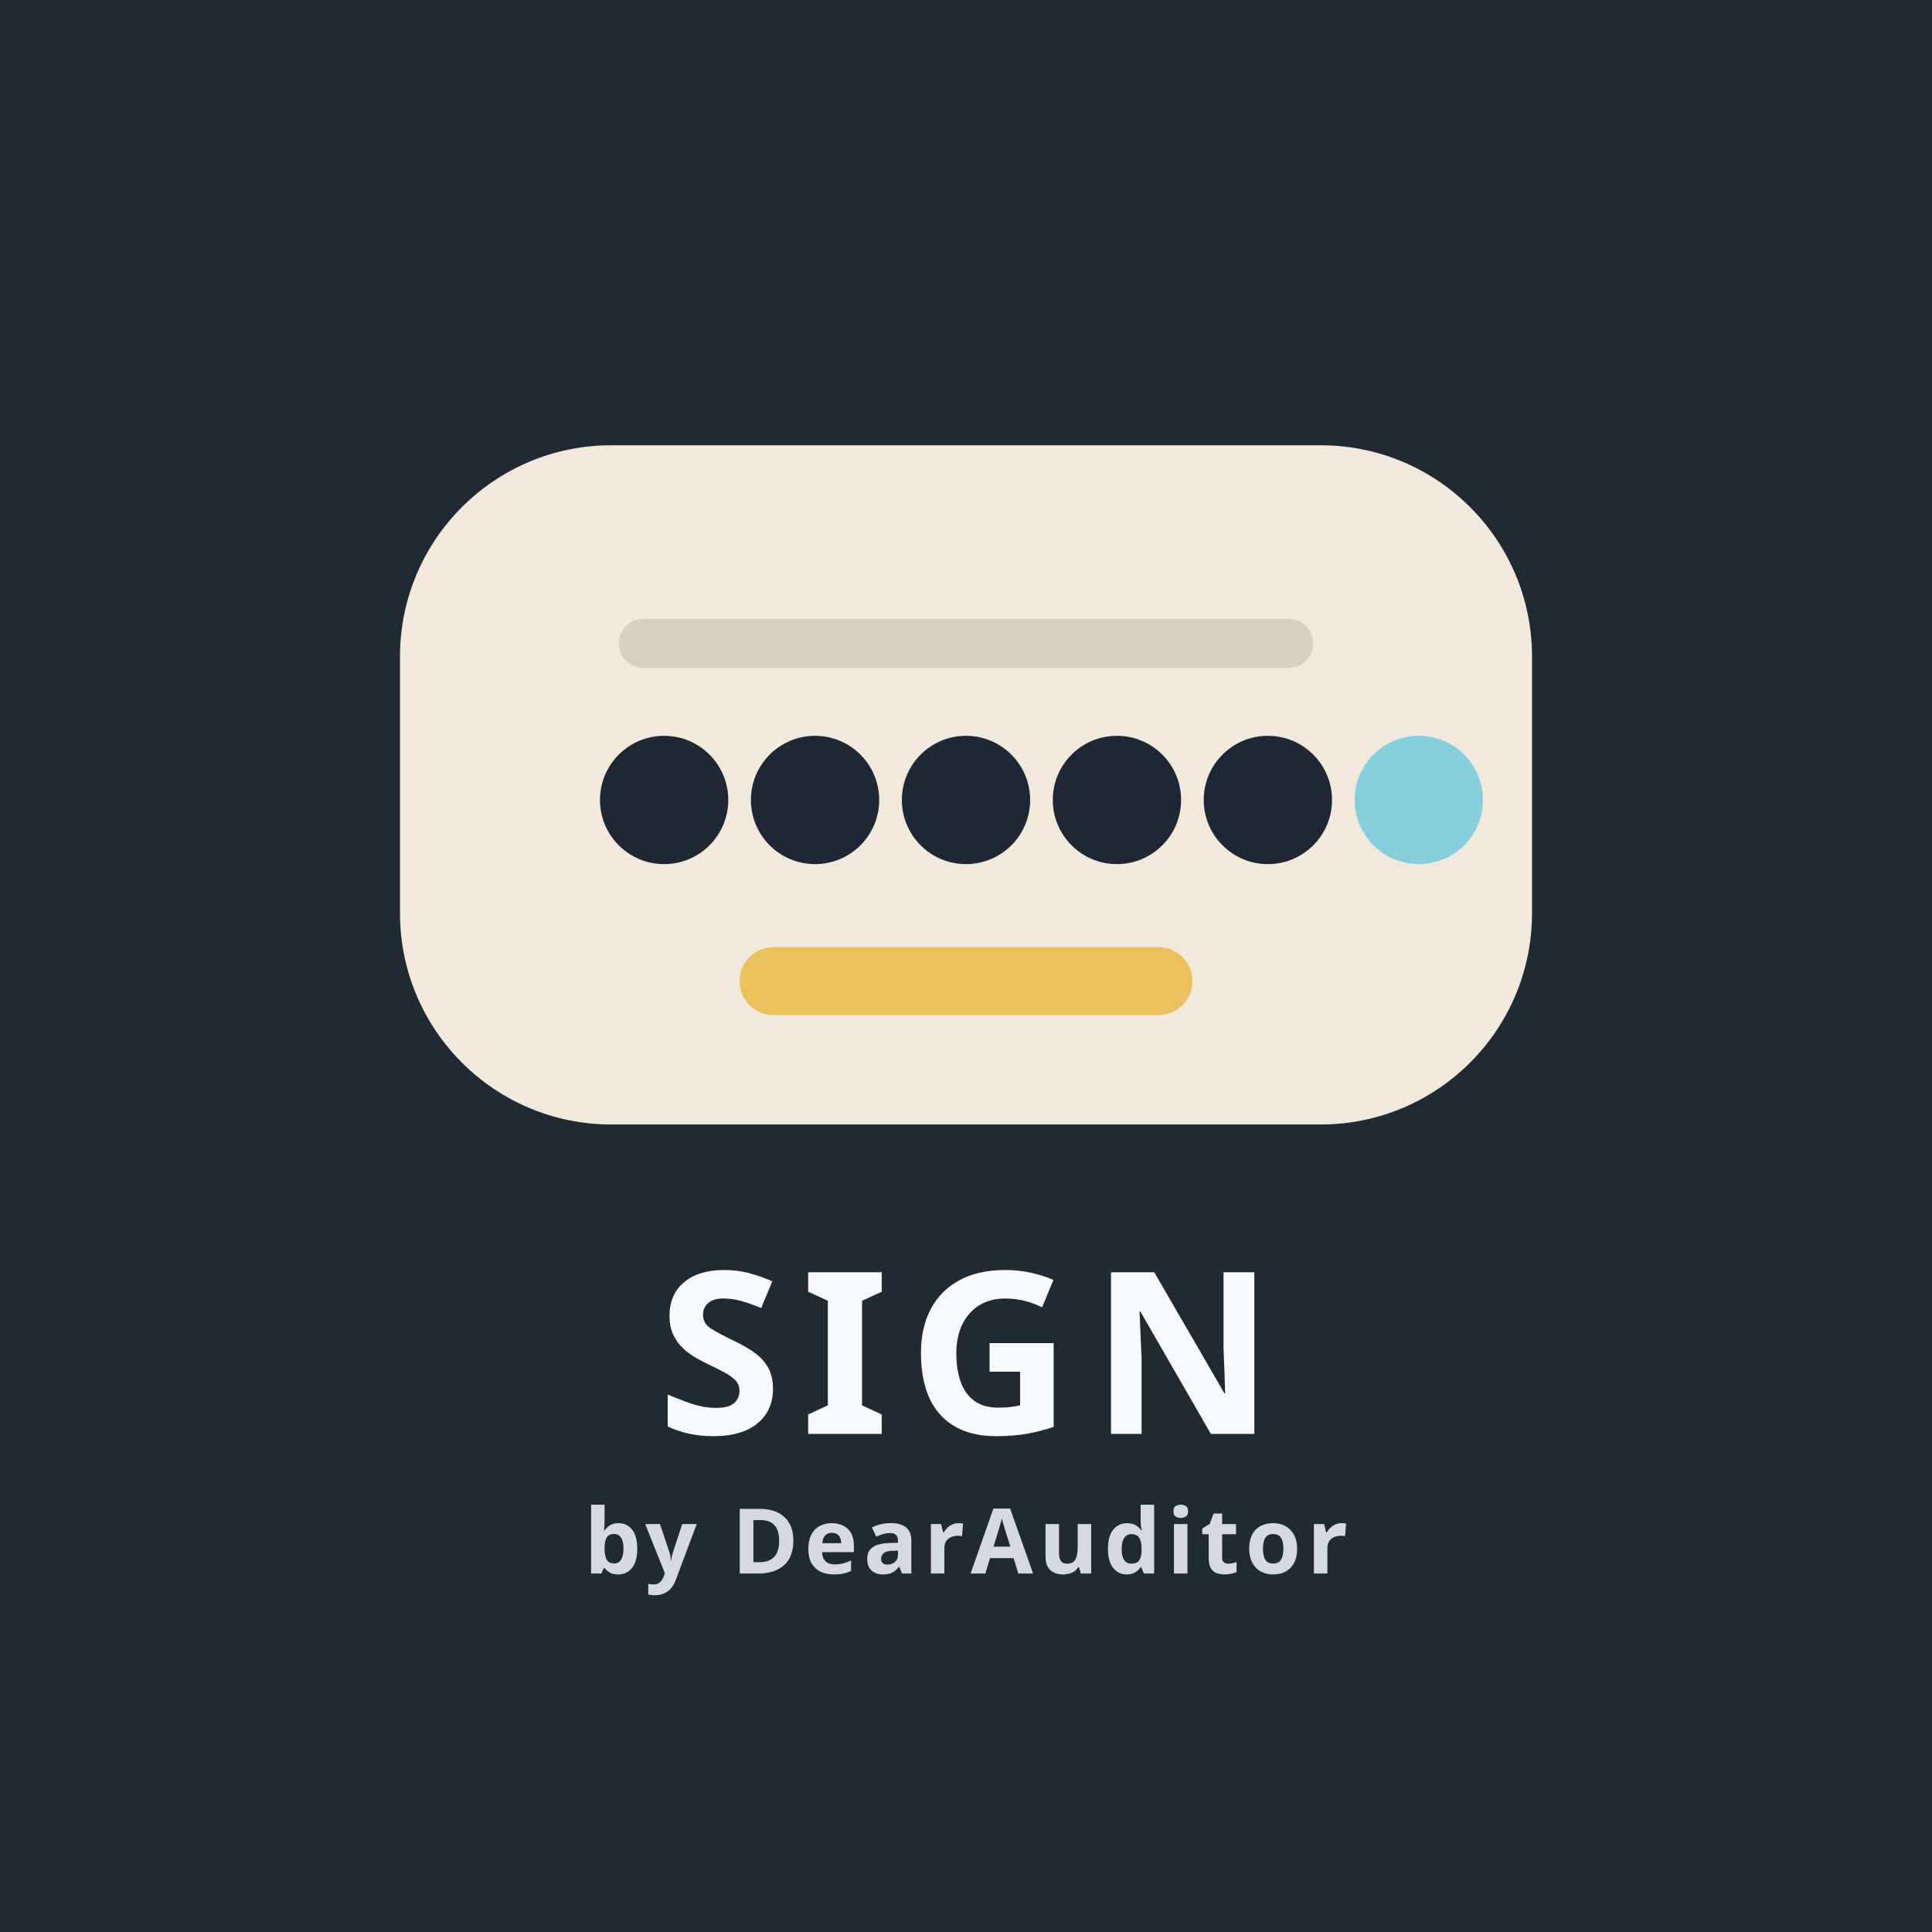
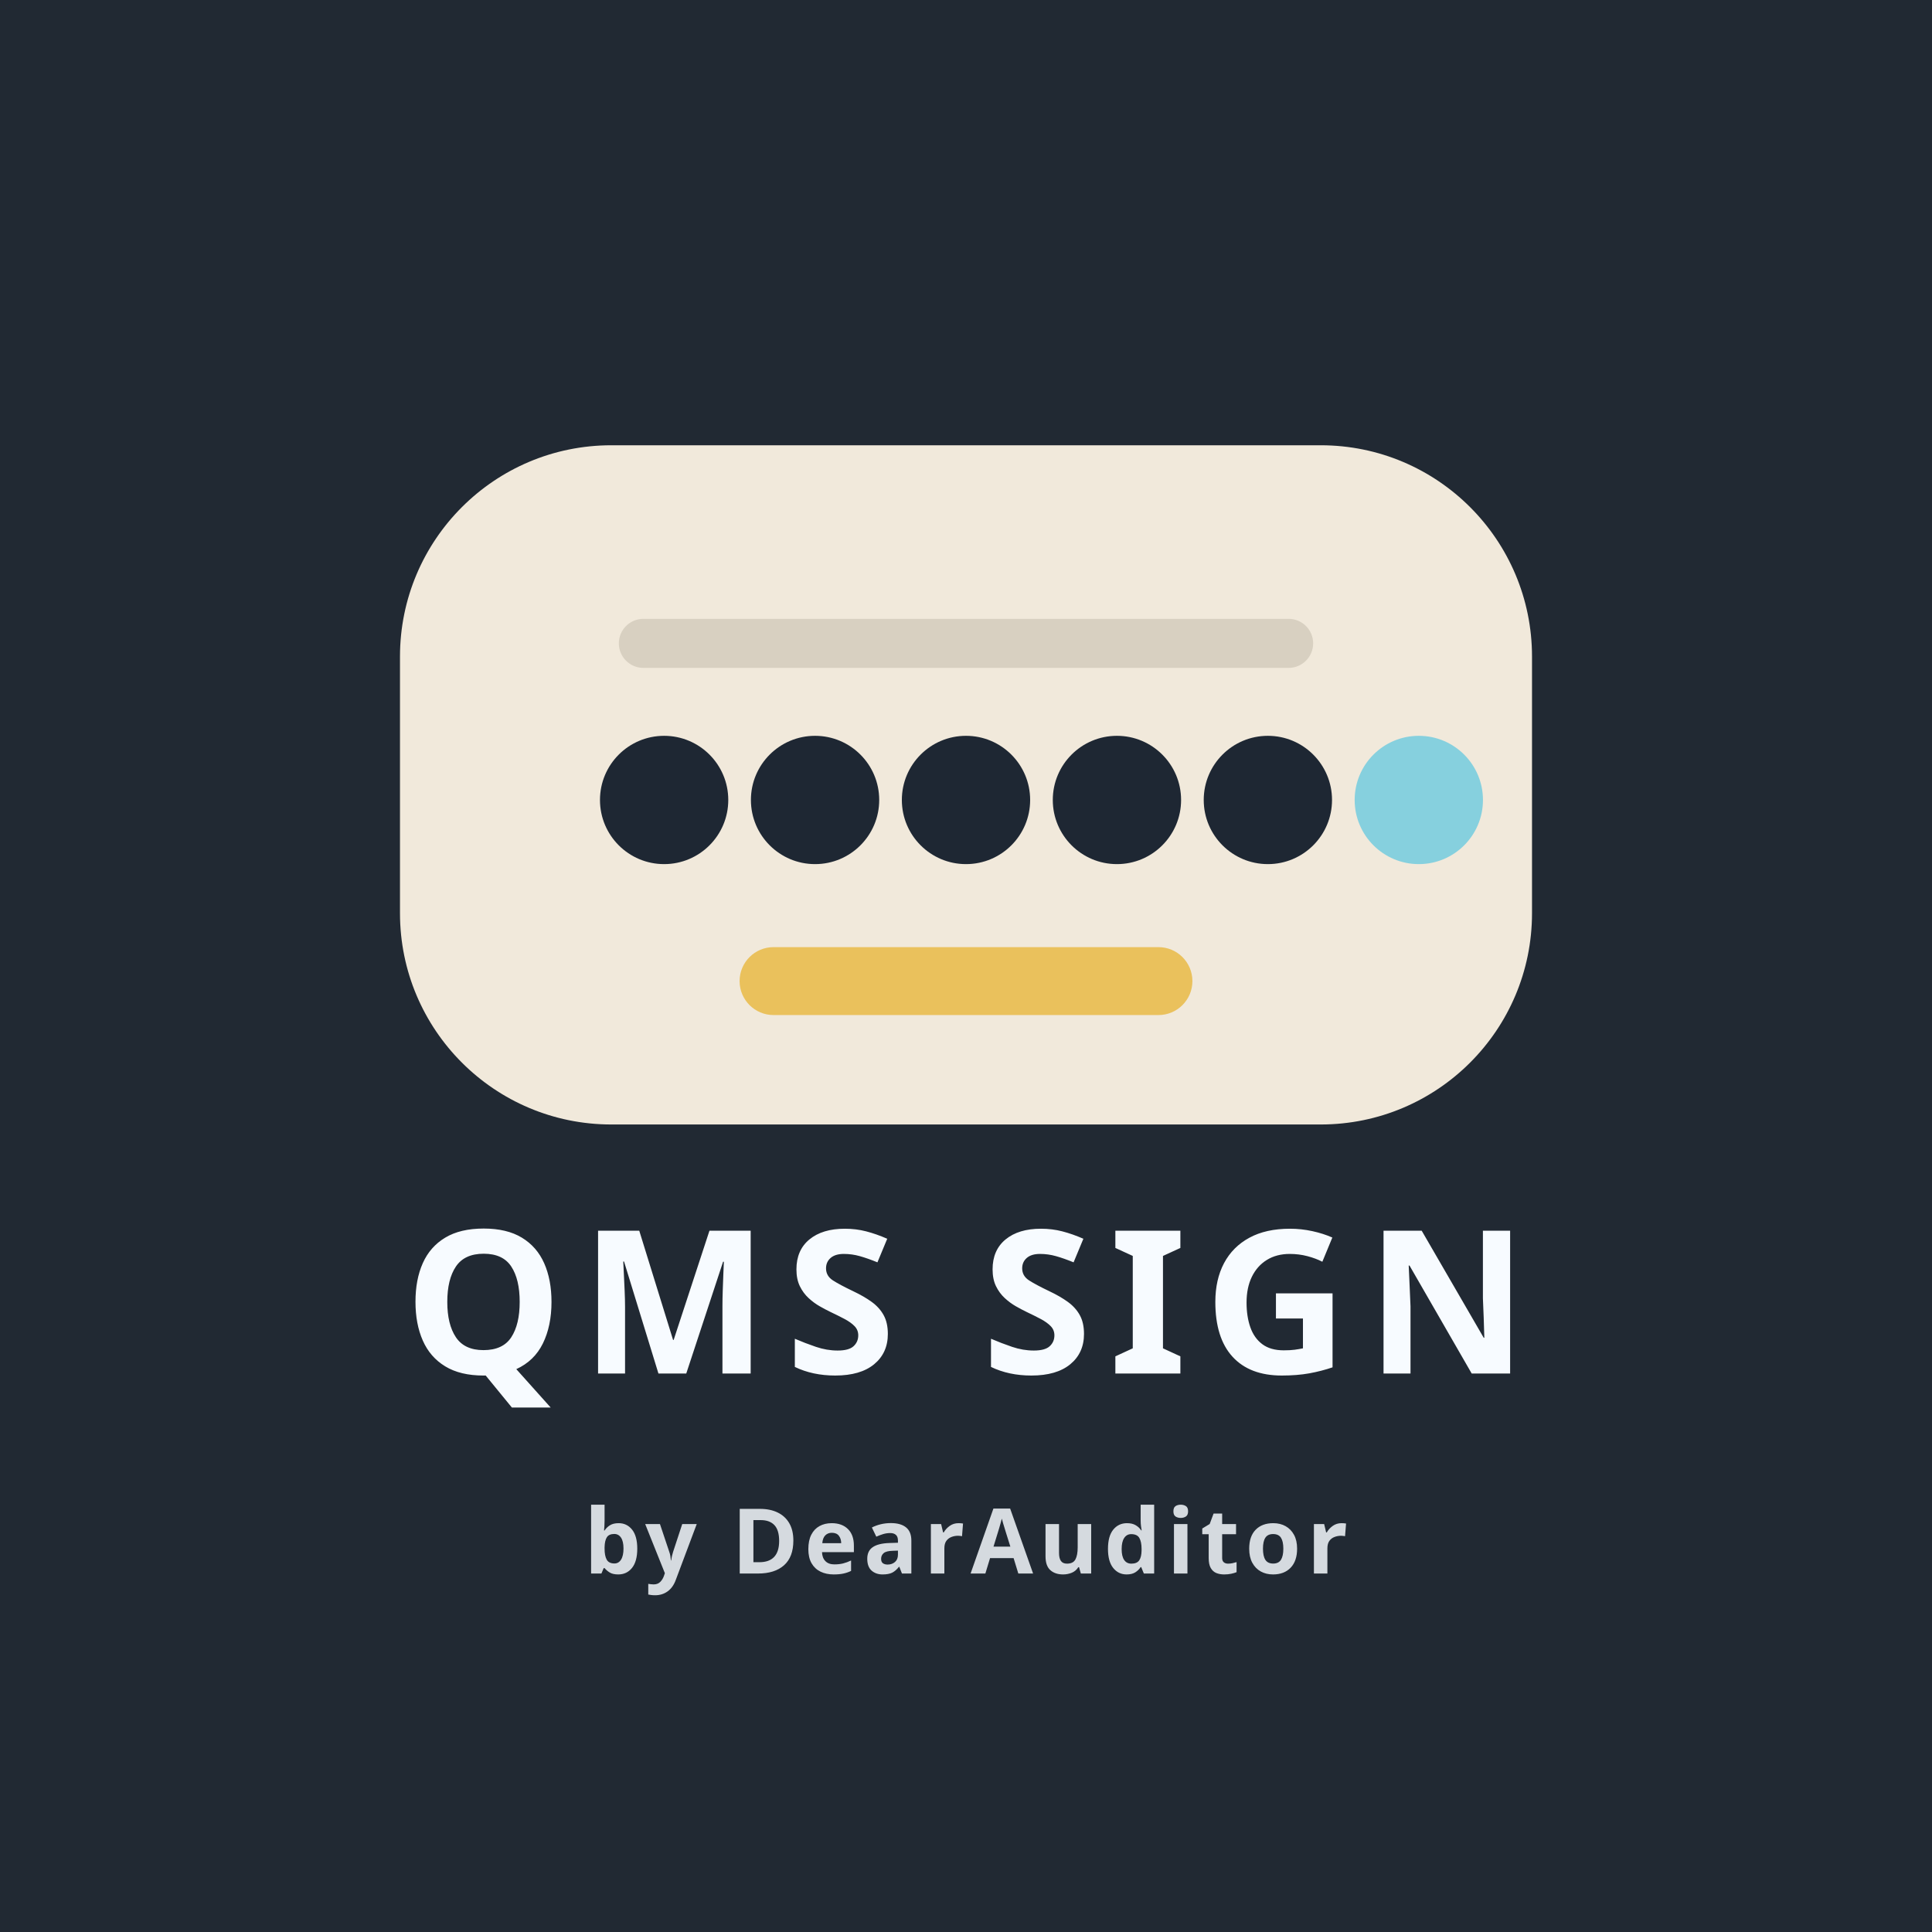
<svg xmlns="http://www.w3.org/2000/svg" viewBox="0 0 1024 1024" role="img" aria-labelledby="title desc">
  <rect x="0" y="0" width="1024" height="1024" fill="#212933" />
  <rect x="212" y="236" width="600" height="360" rx="112" fill="#F1E9DB" />
  <rect x="328" y="328" width="368" height="26" rx="13" fill="#D8D0C1" />
  <circle cx="352" cy="424" r="34" fill="#1E2733" />
  <circle cx="432" cy="424" r="34" fill="#1E2733" />
  <circle cx="512" cy="424" r="34" fill="#1E2733" />
  <circle cx="592" cy="424" r="34" fill="#1E2733" />
  <circle cx="672" cy="424" r="34" fill="#1E2733" />
  <circle cx="752" cy="424" r="34" fill="#86D0DE" />
  <rect x="392" y="502" width="240" height="36" rx="18" fill="#EAC15C" />
  <g fill="#F7FBFF" font-family="'Avenir Next', 'Segoe UI', sans-serif" text-anchor="middle">
-     <text x="512" y="760" font-size="120" font-weight="800" letter-spacing="10">SIGN</text>
+     <text x="512" y="728" font-size="106" font-weight="800" letter-spacing="9">QMS SIGN</text>
    <text x="512" y="834" font-size="48" font-weight="700" letter-spacing="3" opacity=".84">by DearAuditor</text>
  </g>
</svg>
